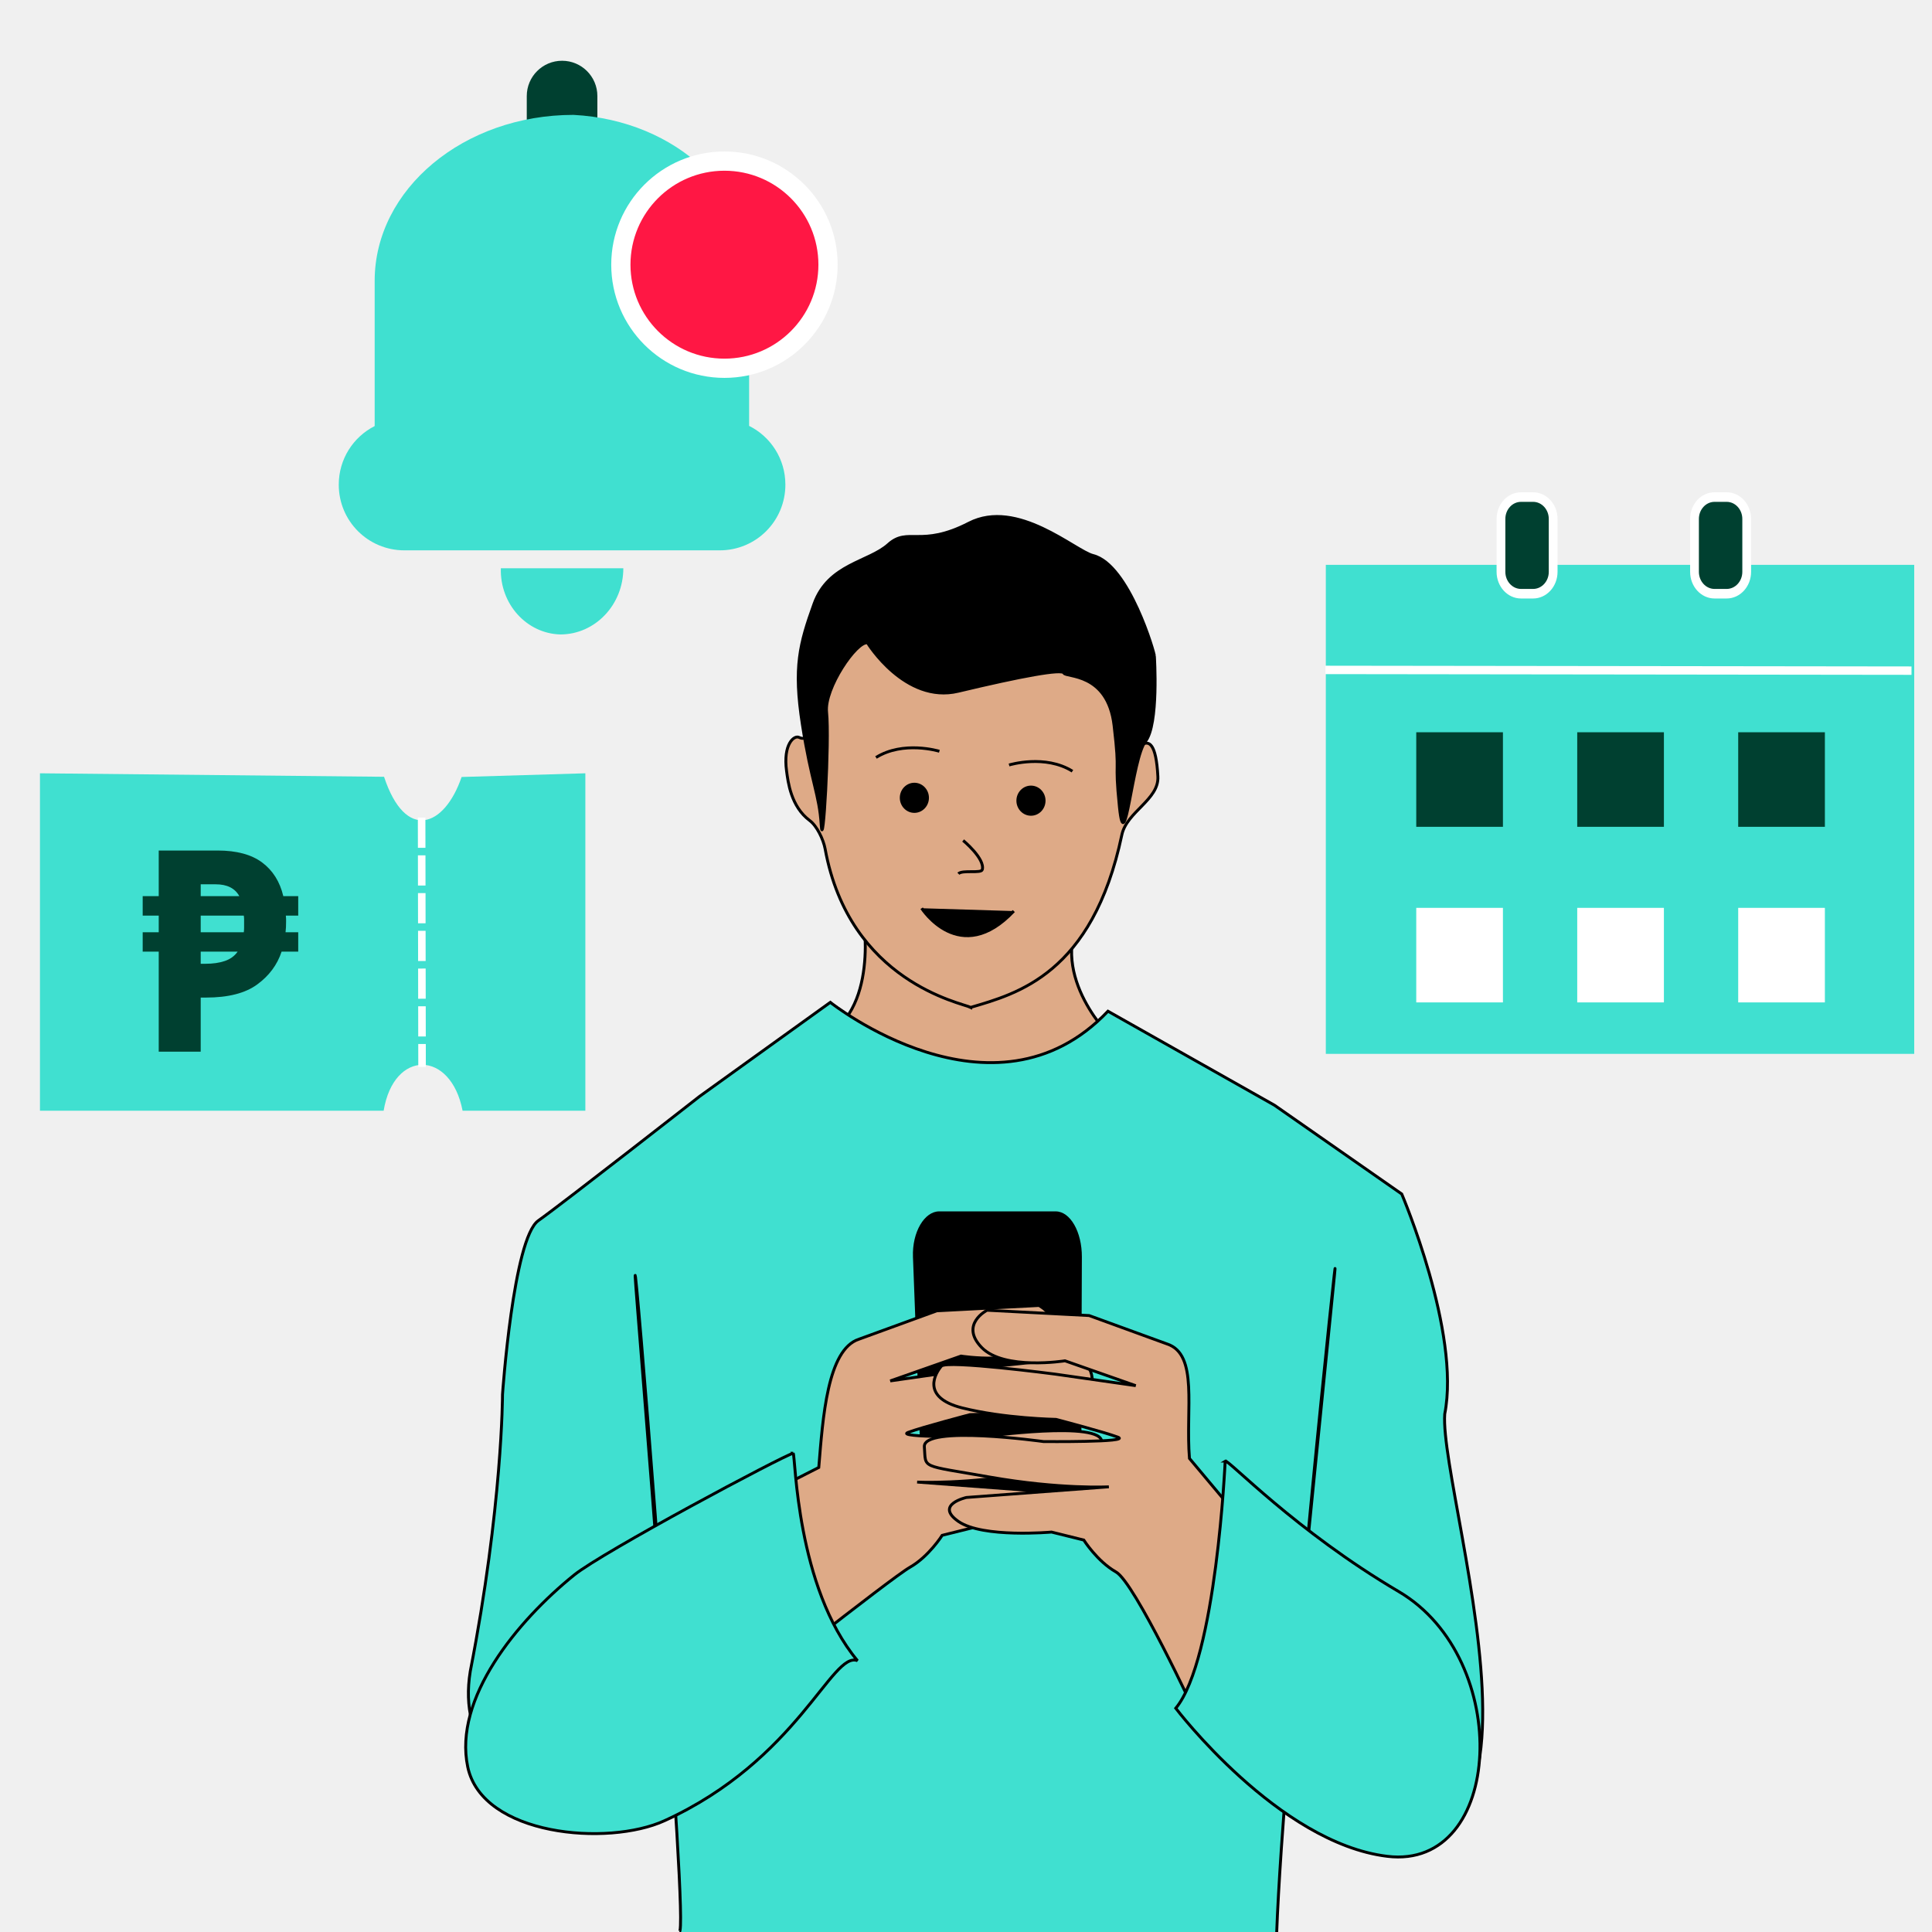
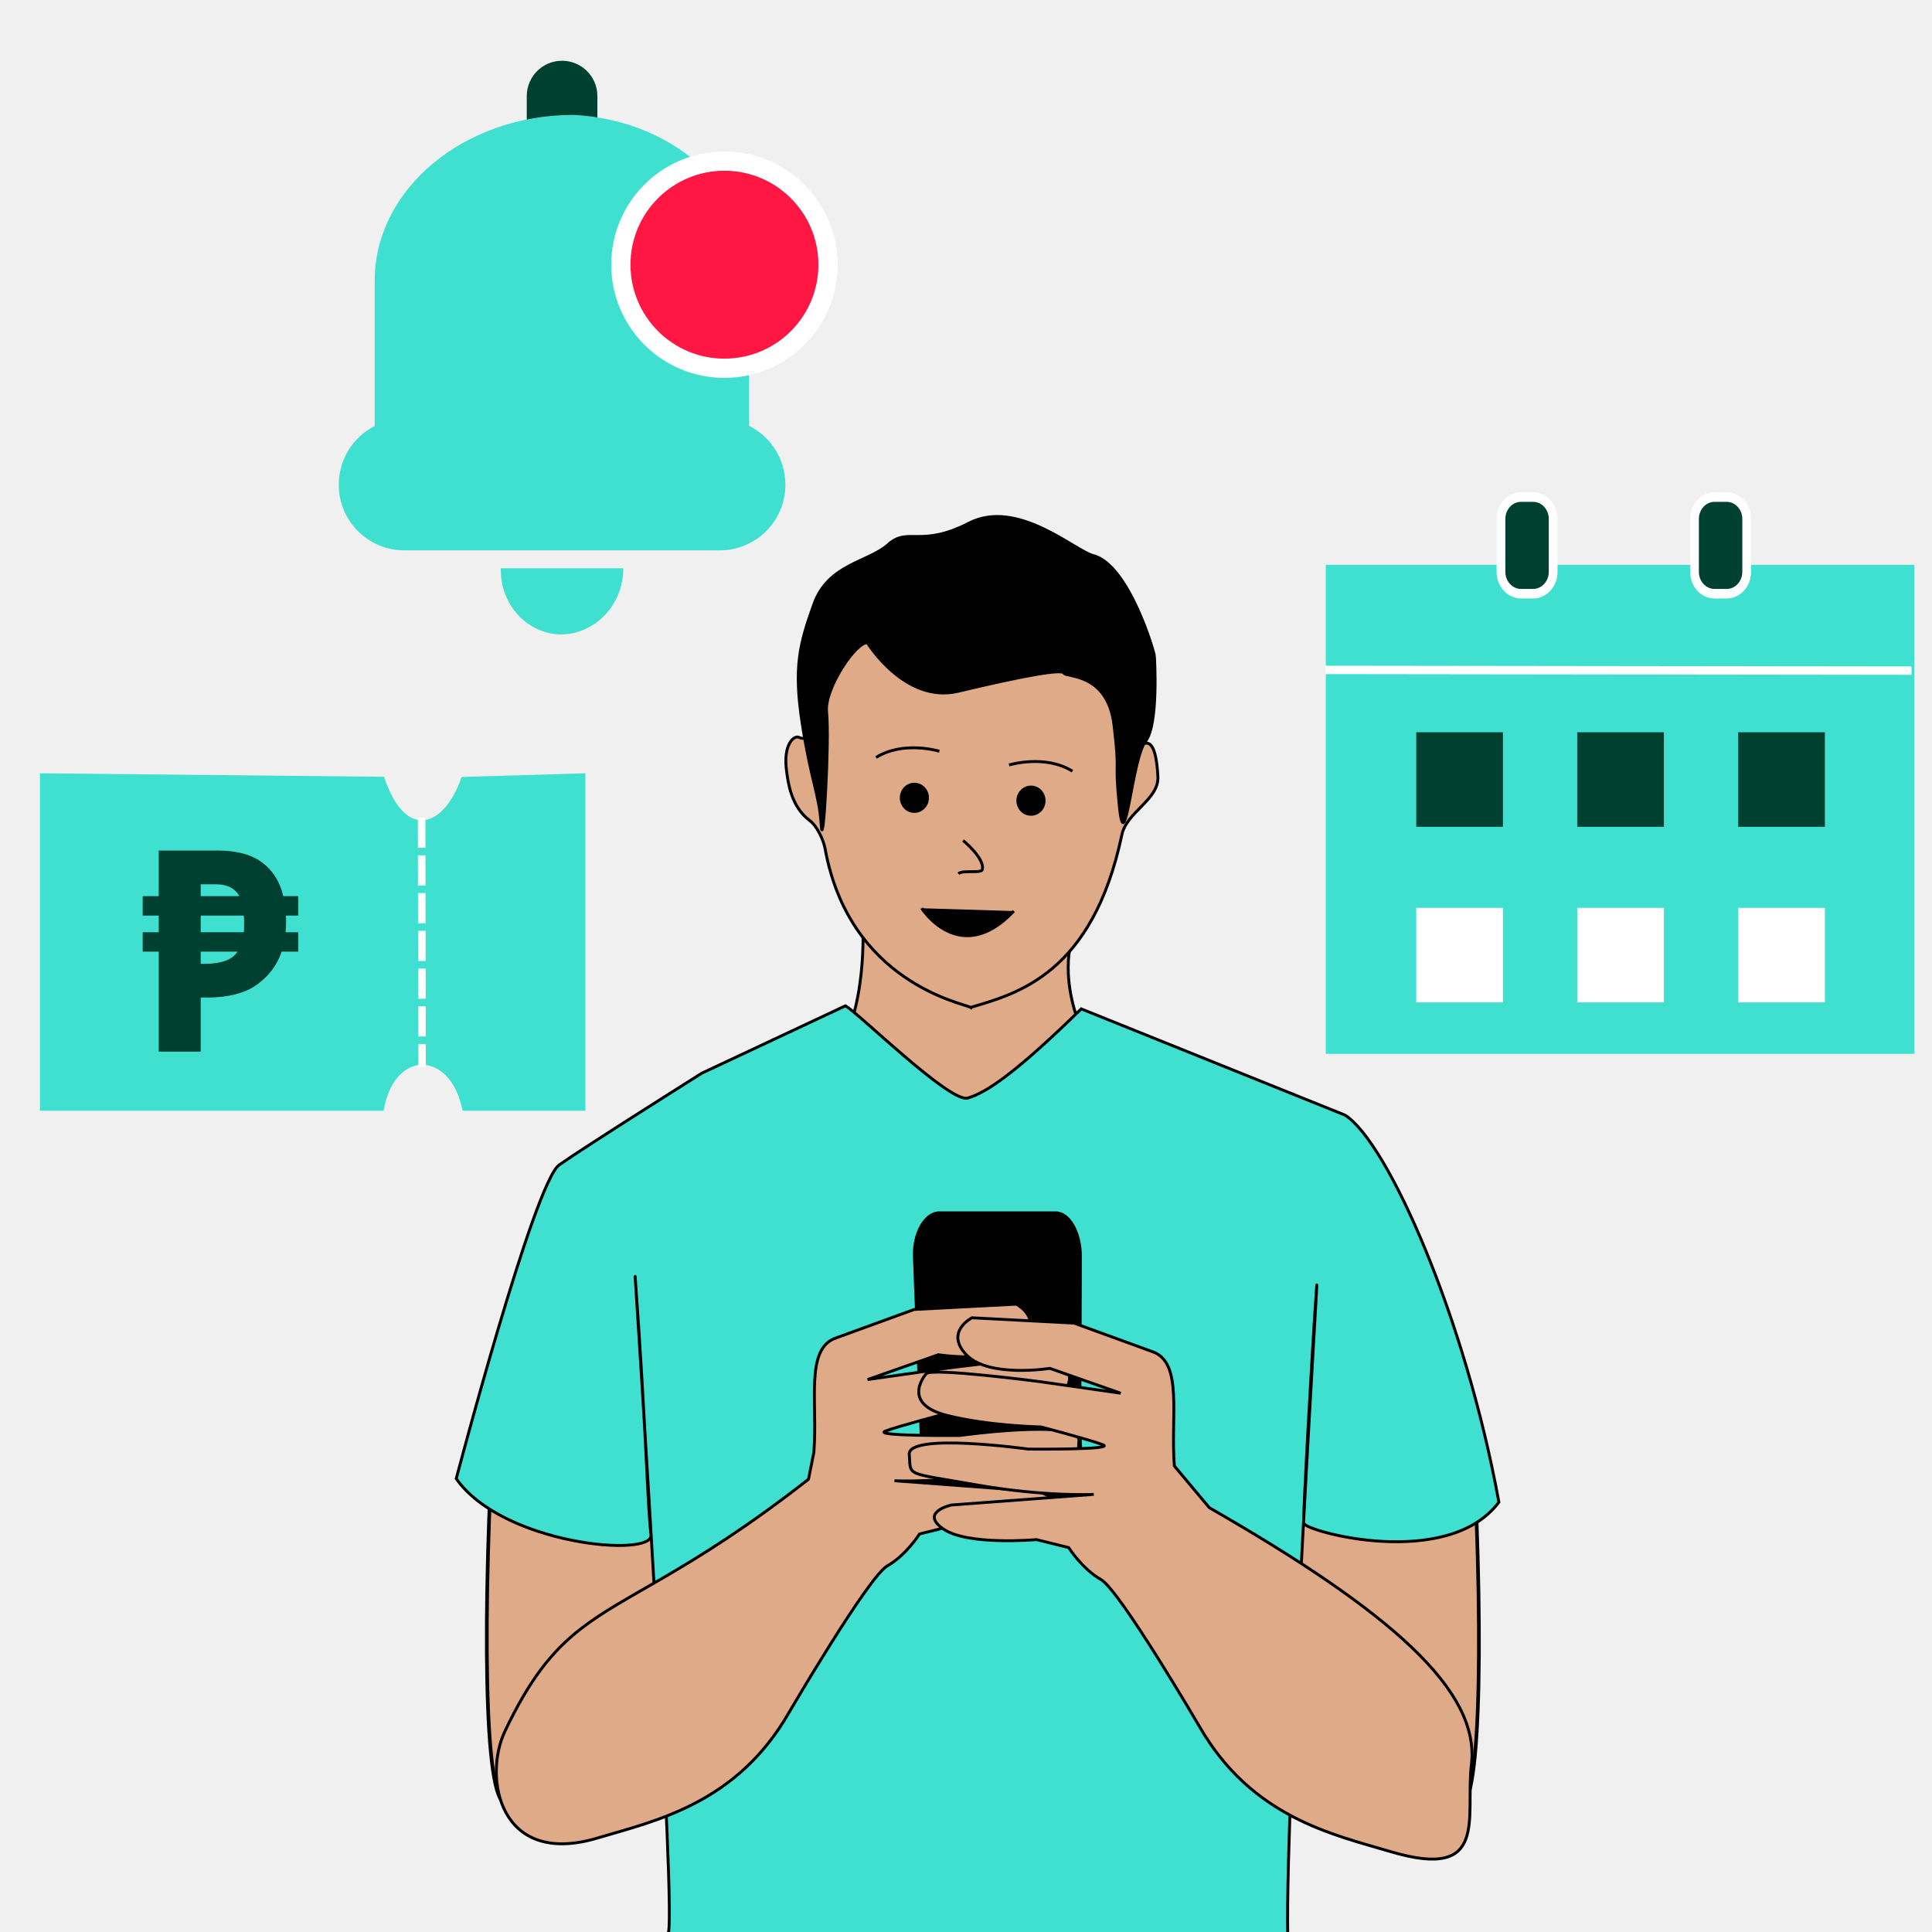
<svg xmlns="http://www.w3.org/2000/svg" width="512" height="512" viewBox="0 0 512 512" version="1.1" id="svg1" xml:space="preserve">
  <defs id="defs1" />
  <g id="layer1">
    <g id="g9" style="display:inline" transform="matrix(0.7714111,0,0,0.7642271,68.60701,120.3106)">
-       <path style="display:inline;fill:#deaa87;fill-opacity:1;stroke:#000000;stroke-opacity:1" d="m 207.128,157.086 c 0,0 6.527,31.765 -10.879,43.949 -17.406,12.184 97.037,37.422 97.037,1.741 0,0 -22.192,-21.322 -10.879,-43.079 l -35.682,-31.33 z" id="path5" />
-       <path style="display:inline;fill:#40e0d0;fill-opacity:1;stroke:#000000;stroke-width:1;stroke-dasharray:none;stroke-opacity:1" d="m 349.641,513.093 c 2.352,-65.314 22.123,-252.341 19.888,-228.578 l -17.635,177.521 c 110.907,70.506 53.362,-99.012 55.491,-129.113 5.538,-28.308 -14.769,-76.308 -14.769,-76.308 l -43.692,-30.769 -57.231,-32.615 c -39.385,41.846 -95.385,-3.077 -95.385,-3.077 l -44.923,32.615 c 0,0 -46.769,36.923 -55.385,43.077 -8.615,6.154 -12.308,60.308 -12.308,60.308 0,0 0,38.769 -11.077,96 -8.178,50.565 64.73,55.393 69.057,41.669 2.137,-6.78 -12.671,-189.216 -12.399,-178.531 0.137,5.378 18.8,228.64 15.121,227.238" id="path3" />
+       <path style="display:inline;fill:#deaa87;fill-opacity:1;stroke:#000000;stroke-opacity:1" d="m 207.128,157.086 c 0,0 2.861,26.988 -6.092,46.365 -16.568,35.858 85.543,73.329 84.273,1.741 0,0 -14.215,-23.738 -2.901,-45.495 l -35.682,-31.33 z" id="path5" />
+       <path style="display:inline;fill:#deaa87;fill-opacity:1;stroke:#000000;stroke-width:1.262;stroke-opacity:1" d="m 80.173,344.604 c -3.476,67.083 -2.557,132.502 6.426,122.032 l 53.505,-1.479 -5.096,-128.376 z" id="path14" />
+       <path style="display:inline;fill:#deaa87;fill-opacity:1;stroke:#000000;stroke-width:1.262;stroke-opacity:1" d="m 417.26,345.812 c 3.476,67.083 2.557,132.502 -6.426,122.032 l -53.505,-1.479 -7.269,-128.376 z" id="path2" />
+       <path style="display:inline;fill:#40e0d0;fill-opacity:1;stroke:#000000;stroke-width:1;stroke-dasharray:none;stroke-opacity:1" d="m 353.453,513.8 c -0.912,-49.978 11.608,-248.622 9.819,-223.453 -1.498,21.078 -4.619,78.625 -4.351,80.419 0.421,2.816 49.424,16.417 67.071,-7.279 -11.629,-64.343 -38.219,-124.769 -52.814,-134.208 l -90.66,-36.854 c -22.146,21.829 -32.387,28.999 -39.002,30.921 -6.145,1.785 -37.85,-29.799 -42.024,-31.984 l -49.311,23.355 c 0,0 -40.387,25.65 -49.003,31.804 -8.615,6.154 -35.379,108.81 -35.379,108.81 15.984,22.97 67.853,27.535 66.909,19.475 -1.287,-10.988 -1.57,-35.553 -5.437,-89.513 -0.384,-5.366 14.852,229.209 11.172,227.807" id="path3" />
      <path style="baseline-shift:baseline;display:inline;overflow:visible;opacity:1;fill:#000000;stroke:none;stroke-width:3.339;stroke-dasharray:none;stroke-opacity:1;enable-background:accumulate;stop-color:#000000;stop-opacity:1;fill-opacity:1" d="m 273.741,262.642 h -40.049 c -4.98,0 -9.32,7.082 -8.99,15.836 l 2.148,56.924 c 0.33,8.754 1.002,34.12 5.982,34 l 47.353,-1.135 c 4.55,-0.109 2.297,-24.471 2.33,-33.243 l 0.215,-56.546 c 0.033,-8.773 -4.009,-15.836 -8.99,-15.836 z" id="path10" />
-       <path style="display:inline;fill:#deaa87;fill-opacity:1;stroke:#000000;stroke-opacity:1" d="m 206.132,306.968 26.769,-9.846 35.077,-1.846 c 0,0 9.538,4.923 1.846,12.923 -7.692,8 -28.615,4.615 -28.615,4.615 l -24.308,8.615 27.692,-4 c 0,0 37.231,-4.923 39.077,-2.769 1.846,2.154 7.385,10.769 -7.077,14.462 -14.462,3.692 -32.308,4 -32.308,4 0,0 -16.308,4.308 -21.231,6.154 -4.923,1.846 25.538,1.538 25.538,1.538 0,0 41.538,-5.846 40.923,1.846 -0.615,7.692 1.846,6.154 -22.462,10.462 -24.308,4.308 -40.923,3.385 -40.923,3.385 l 48.923,3.692 c 0,0 11.077,2.462 2.769,8.308 -8.308,5.846 -32,3.692 -32,3.692 l -11.077,2.769 c 0,0 -4.615,7.385 -11.077,11.077 -6.462,3.692 -61.761,47.925 -61.761,47.925 0,0 -19.459,-39.095 0.597,-67.192 l 29.841,-15.332 c 1.398,-17.174 2.922,-40.883 13.784,-44.479 z" id="path1-3" />
-       <path style="display:inline;fill:#deaa87;fill-opacity:1;stroke:#000000;stroke-opacity:1" d="m 312,308.615 -26.769,-9.846 -35.077,-1.846 c 0,0 -9.538,4.923 -1.846,12.923 7.692,8 28.615,4.615 28.615,4.615 l 24.308,8.615 -27.692,-4 c 0,0 -37.231,-4.923 -39.077,-2.769 -1.846,2.154 -7.385,10.769 7.077,14.462 14.462,3.692 32.308,4 32.308,4 0,0 16.308,4.308 21.231,6.154 4.923,1.846 -25.538,1.538 -25.538,1.538 0,0 -41.538,-5.846 -40.923,1.846 0.615,7.692 -1.846,6.154 22.462,10.462 24.308,4.308 40.923,3.385 40.923,3.385 l -48.923,3.692 c 0,0 -11.077,2.462 -2.769,8.308 8.308,5.846 32,3.692 32,3.692 l 11.077,2.769 c 0,0 4.615,7.385 11.077,11.077 6.462,3.692 27.385,49.231 27.385,49.231 0,0 18.154,-49.538 9.846,-74.154 L 319.692,348.308 C 318.294,331.133 322.862,312.211 312,308.615 Z" id="path1" />
-       <path style="display:inline;fill:#40e0d0;fill-opacity:1;stroke:#000000;stroke-opacity:1" d="m 183.561,346.514 c 0.795,1.077 1.021,46.475 22.09,71.934 -8.801,-3.497 -20.362,34.336 -66.317,55.498 -19.499,8.979 -62.605,5.242 -67.587,-18.652 -4.959,-23.784 17.05,-50.652 36.538,-66.543 9.904,-8.076 71.803,-41.393 75.277,-42.237 z" id="path2" />
-       <path style="display:inline;fill:#40e0d0;fill-opacity:1;stroke:#000000;stroke-opacity:1" d="m 331.958,349.217 c 0,0 -3.046,68.753 -16.971,85.723 0,0 35.164,46.758 72.669,51.347 40.023,4.897 43.42,-68.361 3.916,-91.815 -35.507,-21.081 -58.631,-45.936 -59.615,-45.255 z" id="path2-5" />
+       <path style="display:inline;fill:#deaa87;fill-opacity:1;stroke:#000000;stroke-opacity:1" d="m 198.347,306.504 26.769,-9.846 35.077,-1.846 c 0,0 9.538,4.923 1.846,12.923 -7.692,8 -28.615,4.615 -28.615,4.615 l -24.308,8.615 27.692,-4 c 0,0 37.231,-4.923 39.077,-2.769 1.846,2.154 7.385,10.769 -7.077,14.462 -14.462,3.692 -32.308,4 -32.308,4 0,0 -16.308,4.308 -21.231,6.154 -4.923,1.846 25.538,1.538 25.538,1.538 0,0 41.538,-5.846 40.923,1.846 -0.615,7.692 1.846,6.154 -22.462,10.462 -24.308,4.308 -40.923,3.385 -40.923,3.385 l 48.923,3.692 c 0,0 11.077,2.462 2.769,8.308 -8.308,5.846 -32,3.692 -32,3.692 l -11.077,2.769 c 0,0 -4.615,7.385 -11.077,11.077 -6.462,3.692 -33.767,50.841 -33.767,50.841 -17.996,31.673 -45.931,37.549 -65.811,43.53 -33.842,10.182 -39.263,-21.154 -31.798,-37.002 8.573,-18.199 16.276,-27.828 25.995,-35.479 7.67,-6.038 16.596,-10.845 28.196,-17.66 12.807,-7.524 28.873,-17.497 50.107,-34.277 l 1.846,-9.337 c 1.398,-17.174 -3.17,-36.097 7.692,-39.692 z" id="path1-3" />
+       <path style="display:inline;fill:#deaa87;fill-opacity:1;stroke:#000000;stroke-opacity:1" d="m 306.815,311.232 -26.769,-9.846 -35.077,-1.846 c 0,0 -9.538,4.923 -1.846,12.923 7.692,8 28.615,4.615 28.615,4.615 l 24.308,8.615 -27.692,-4 c 0,0 -37.231,-4.923 -39.077,-2.769 -1.846,2.154 -7.385,10.769 7.077,14.462 14.462,3.692 32.308,4 32.308,4 0,0 16.308,4.308 21.231,6.154 4.923,1.846 -25.538,1.538 -25.538,1.538 0,0 -41.538,-5.846 -40.923,1.846 0.615,7.692 -1.846,6.154 22.462,10.462 24.308,4.308 40.923,3.385 40.923,3.385 l -48.923,3.692 c 0,0 -11.077,2.462 -2.769,8.308 8.308,5.846 32,3.692 32,3.692 l 11.077,2.769 c 0,0 4.615,7.385 11.077,11.077 6.462,3.692 33.767,50.841 33.767,50.841 17.996,31.673 45.923,37.575 65.811,43.53 34.006,10.182 25.53,-11.861 27.696,-30.226 3.024,-25.644 -27.581,-52.86 -90.042,-89.068 L 314.507,350.925 c -1.398,-17.174 3.17,-36.097 -7.692,-39.692 z" id="path1" />
      <g id="g1">
        <path style="display:inline;fill:#deaa87;fill-opacity:1;stroke:#000000;stroke-opacity:1" d="m 244.55,191.898 c 15.684,-4.681 41.814,-11.431 51.907,-59.809 1.679,-8.047 12.801,-12.227 12.385,-20.223 -1.206,-23.199 -9.837,-3.379 -9.95,-9.389 -0.662,-35.276 -52.052,-69.984 -13.874,-56.787 -31.578,-38.938 -65.198,-1.298 -89.592,23.899 -3.878,4.005 -2.614,32.347 -9.858,28.687 -1.664,-0.841 -5.561,2.31 -4.282,11.708 0.506,3.719 1.442,12.248 7.964,17.143 2.456,1.843 4.694,6.583 5.272,9.783 8.351,46.224 47.025,53.473 50.027,54.989 z" id="path4" />
        <path style="display:inline;fill:#000000;fill-opacity:1;stroke:#000000;stroke-opacity:1" d="m 209.091,65.498 c 0,0 12.896,21.183 31.145,16.784 22.033,-5.312 35.712,-7.839 36.327,-6.301 0.615,1.538 15.077,-0.308 17.231,18.154 2.154,18.462 0.039,10.401 1.846,28.308 1.895,18.774 4.308,-16.923 8.923,-22.769 4.615,-5.846 3.077,-29.538 3.077,-29.538 0.238,-0.522 -8.693,-31.782 -21.077,-34.923 -6.185,-1.569 -25.982,-19.872 -42.615,-11.231 -16.609,8.628 -20.923,1.231 -27.692,7.385 -6.769,6.154 -20.615,6.769 -25.538,20.615 -4.923,13.846 -7.077,21.846 -4,41.846 3.077,20 5.846,24.308 6.462,34.769 0.615,10.462 2.876,-29.265 1.846,-39.077 -0.862,-8.213 10.334,-24.766 14.066,-24.022 z" id="path6" />
        <path style="display:inline;fill:none;fill-opacity:1;stroke:#000000;stroke-opacity:1" d="m 257.715,107.843 c 0.308,-0.087 12.395,-3.748 21.774,2.155" id="path7-0" />
        <path style="display:inline;fill:none;fill-opacity:1;stroke:#000000;stroke-opacity:1" d="m 233.778,103.087 c -0.308,-0.087 -12.395,-3.748 -21.774,2.155" id="path7-0-8" />
        <ellipse style="fill:#000000;fill-opacity:1;stroke:none;stroke-opacity:1" id="path7" cx="225.186" cy="119.229" rx="5.004" ry="5.222" />
        <ellipse style="fill:#000000;fill-opacity:1;stroke:none;stroke-opacity:1" id="path7-4" cx="265.242" cy="120.222" rx="5.004" ry="5.222" />
        <path style="fill:none;fill-opacity:1;stroke:#000000;stroke-opacity:1" d="m 241.939,134.024 c 0,0 7.556,6.276 6.582,10.105 -0.365,1.435 -6.791,0.002 -8.214,1.426" id="path8" />
        <path style="fill:#000000;fill-opacity:1;stroke:#000000;stroke-opacity:1" d="m 227.688,157.522 c 0,0 13.163,20.778 31.657,0.979" id="path9" />
      </g>
    </g>
    <g id="g13" transform="translate(21.90645,54.41625)">
      <rect style="fill:#40e0d0;fill-opacity:1;stroke:none;stroke-width:1.114;stroke-dasharray:none;stroke-opacity:1" id="rect2" width="155.932" height="129.595" x="329.449" y="95.274" ry="0" rx="0" />
      <g id="g3" transform="matrix(1.06651,0,0,1.163368,134.5343,-99.11873)" style="fill:#ffffff;fill-opacity:1">
        <rect style="fill:#ffffff;fill-opacity:1;stroke:none;stroke-width:1;stroke-dasharray:none;stroke-opacity:1" id="rect3" width="21.538" height="21.538" x="245.231" y="245.231" />
        <rect style="fill:#ffffff;fill-opacity:1;stroke:none;stroke-width:1;stroke-dasharray:none;stroke-opacity:1" id="rect3-9" width="21.538" height="21.538" x="285.231" y="245.231" />
        <rect style="fill:#ffffff;fill-opacity:1;stroke:none;stroke-width:1;stroke-dasharray:none;stroke-opacity:1" id="rect3-2" width="21.538" height="21.538" x="205.231" y="245.231" />
      </g>
      <g id="g3-1" transform="matrix(1.06651,0,0,1.163368,134.5343,-145.6535)" style="fill:#ffffff;fill-opacity:1">
        <rect style="fill:#004030;fill-opacity:1;stroke:none;stroke-width:1;stroke-dasharray:none;stroke-opacity:1" id="rect3-7" width="21.538" height="21.538" x="245.231" y="245.231" />
        <rect style="fill:#004030;fill-opacity:1;stroke:none;stroke-width:1;stroke-dasharray:none;stroke-opacity:1" id="rect3-9-1" width="21.538" height="21.538" x="285.231" y="245.231" />
        <rect style="fill:#004030;fill-opacity:1;stroke:none;stroke-width:1;stroke-dasharray:none;stroke-opacity:1" id="rect3-2-8" width="21.538" height="21.538" x="205.231" y="245.231" />
      </g>
      <path style="fill:#000000;fill-opacity:1;stroke:#ffffff;stroke-width:2.228;stroke-dasharray:none;stroke-opacity:1" d="m 329.334,123.117 155.328,0.194" id="path11" />
      <g id="g11" transform="matrix(1.06651,0,0,1.163368,-13.97257,28.45153)">
        <rect style="fill:#004030;fill-opacity:1;stroke:#ffffff;stroke-width:2.178;stroke-dasharray:none;stroke-opacity:1" id="rect11" width="12.969" height="22.015" x="365.527" y="41.999" ry="4.984" />
        <rect style="fill:#004030;fill-opacity:1;stroke:#ffffff;stroke-width:2.178;stroke-dasharray:none;stroke-opacity:1" id="rect11-2" width="12.969" height="22.015" x="413.619" y="41.999" ry="4.984" />
      </g>
    </g>
    <g id="g12" transform="translate(-17.71715,49.85366)" style="display:inline">
      <path id="rect1" style="fill:#40e0d0;stroke:none;stroke-width:1;stroke-dasharray:none;stroke-opacity:1" d="m 28.308,155.077 91.187,0.925 c 5.692,17.233 15.989,13.381 20.555,0.054 l 32.791,-0.979 -3e-5,89.424 h -32.533 c -3.106,-16.085 -18.209,-16.365 -20.923,0 H 28.308 Z" />
      <path style="fill:#ffffff;fill-opacity:1;stroke:#ffffff;stroke-width:2;stroke-dasharray:8, 2;stroke-dashoffset:0;stroke-opacity:1" d="m 129.451,166.822 0.113,63.756 0.004,2.317" id="path12" />
      <text xml:space="preserve" style="font-style:normal;font-variant:normal;font-weight:bold;font-stretch:normal;font-size:74.667px;font-family:Nunito;-inkscape-font-specification:'Nunito Bold';text-align:start;writing-mode:lr-tb;direction:ltr;text-anchor:start;fill:#004030;fill-opacity:1;stroke:none;stroke-width:2;stroke-dasharray:8, 2;stroke-dashoffset:0;stroke-opacity:1" x="54.782" y="228.854" id="text13">
        <tspan id="tspan13" x="54.782" y="228.854">₱</tspan>
      </text>
    </g>
    <g id="g10" transform="translate(-107.0451,11.31371)">
      <path style="fill:#40e0d0;fill-opacity:1;stroke:none;stroke-width:5" id="rect8" width="26.923" height="13.846" x="77.692" y="142" ry="0" rx="0" d="m 77.692,142 h 26.923 v 0 A 13.846,13.846 135 0 1 90.769,155.846 13.428,13.428 46.477 0 1 77.692,142.077 Z" transform="matrix(1.20568,0,0,1.266667,146.1003,-40.58311)" />
      <rect style="fill:#004030;fill-opacity:1;stroke:none;stroke-width:5" id="rect10" width="18.711" height="33.941" x="246.644" y="4.787" ry="9.356" />
      <path id="rect4" style="fill:#40e0d0;fill-opacity:1;stroke:none;stroke-width:6.775" d="m 259.029,19.13 a 52.694,43.997 0 0 0 -52.693,43.998 v 38.469 c -5.656,2.868 -9.516,8.733 -9.516,15.531 0,9.643 7.763,17.406 17.406,17.406 h 83.547 c 9.643,0 17.406,-7.763 17.406,-17.406 0,-6.837 -3.903,-12.728 -9.611,-15.578 V 63.128 A 49.712,41.508 0 0 0 259.029,19.13 Z" />
      <ellipse style="fill:#ff1744;fill-opacity:1;stroke:#ffffff;stroke-width:5.098;stroke-opacity:1" id="path13" cx="191.984" cy="70.144" rx="27.451" ry="27.451" transform="translate(107.0451,-11.31371)" />
    </g>
  </g>
</svg>
